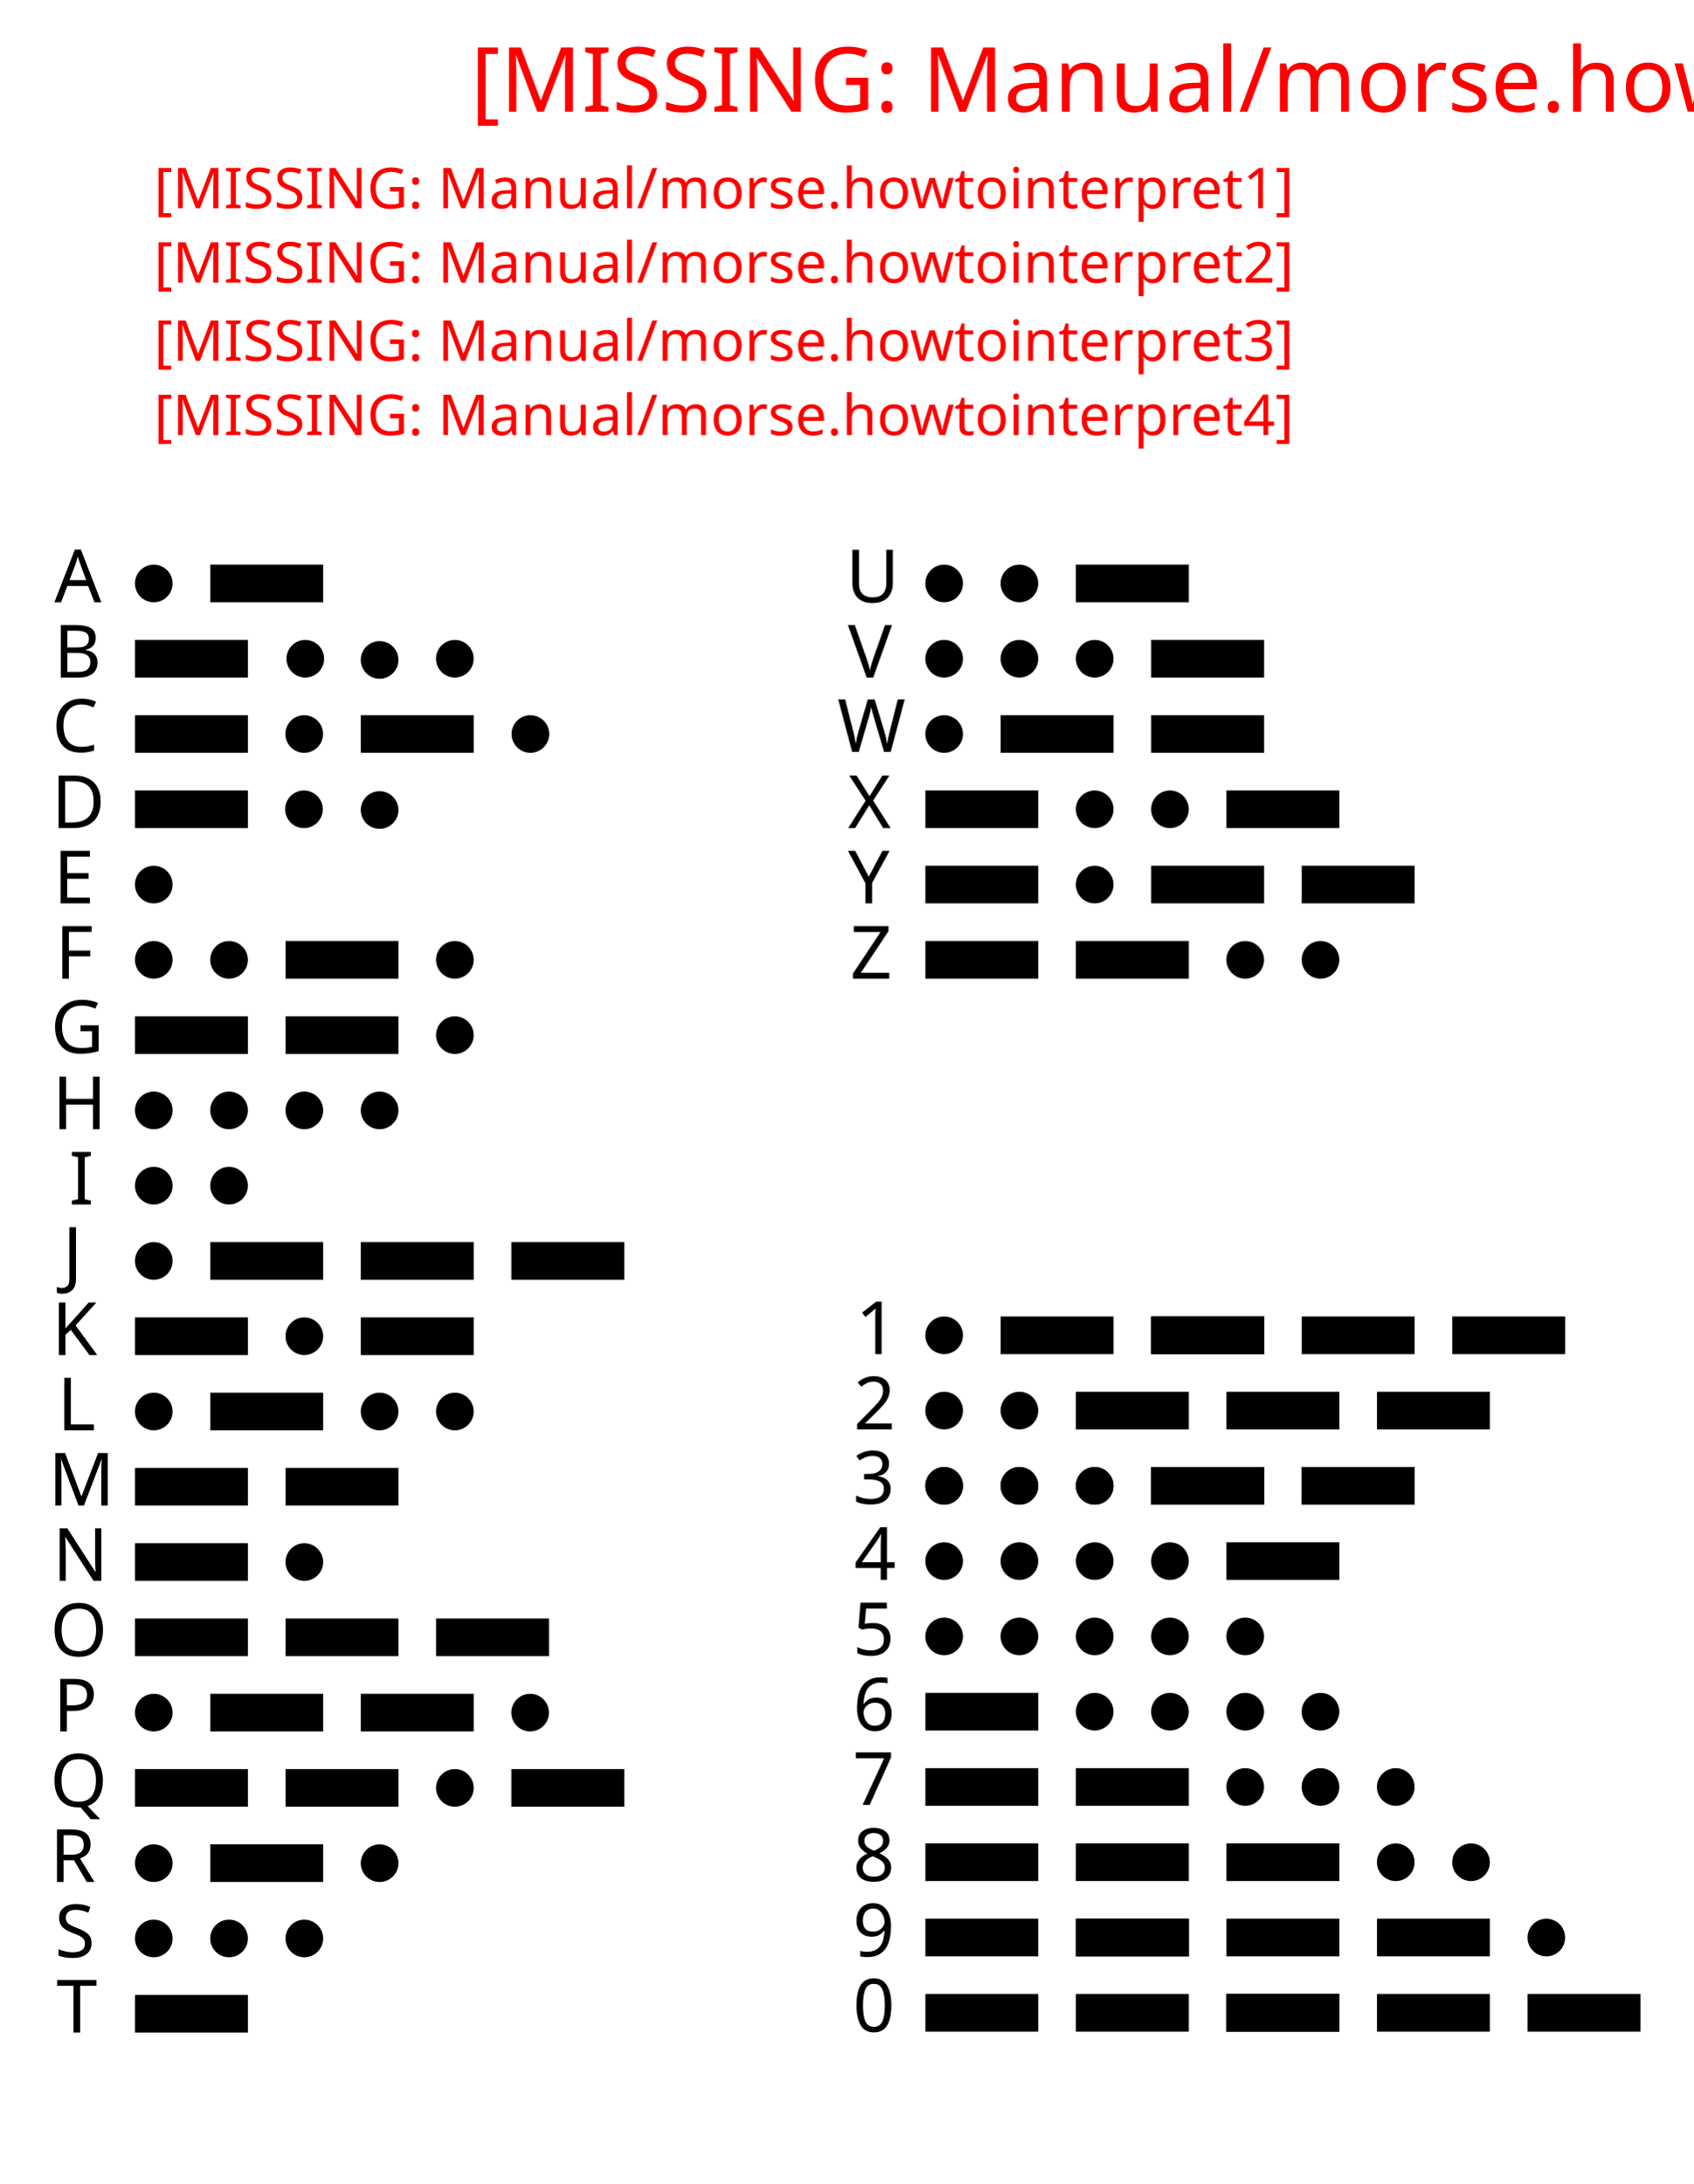
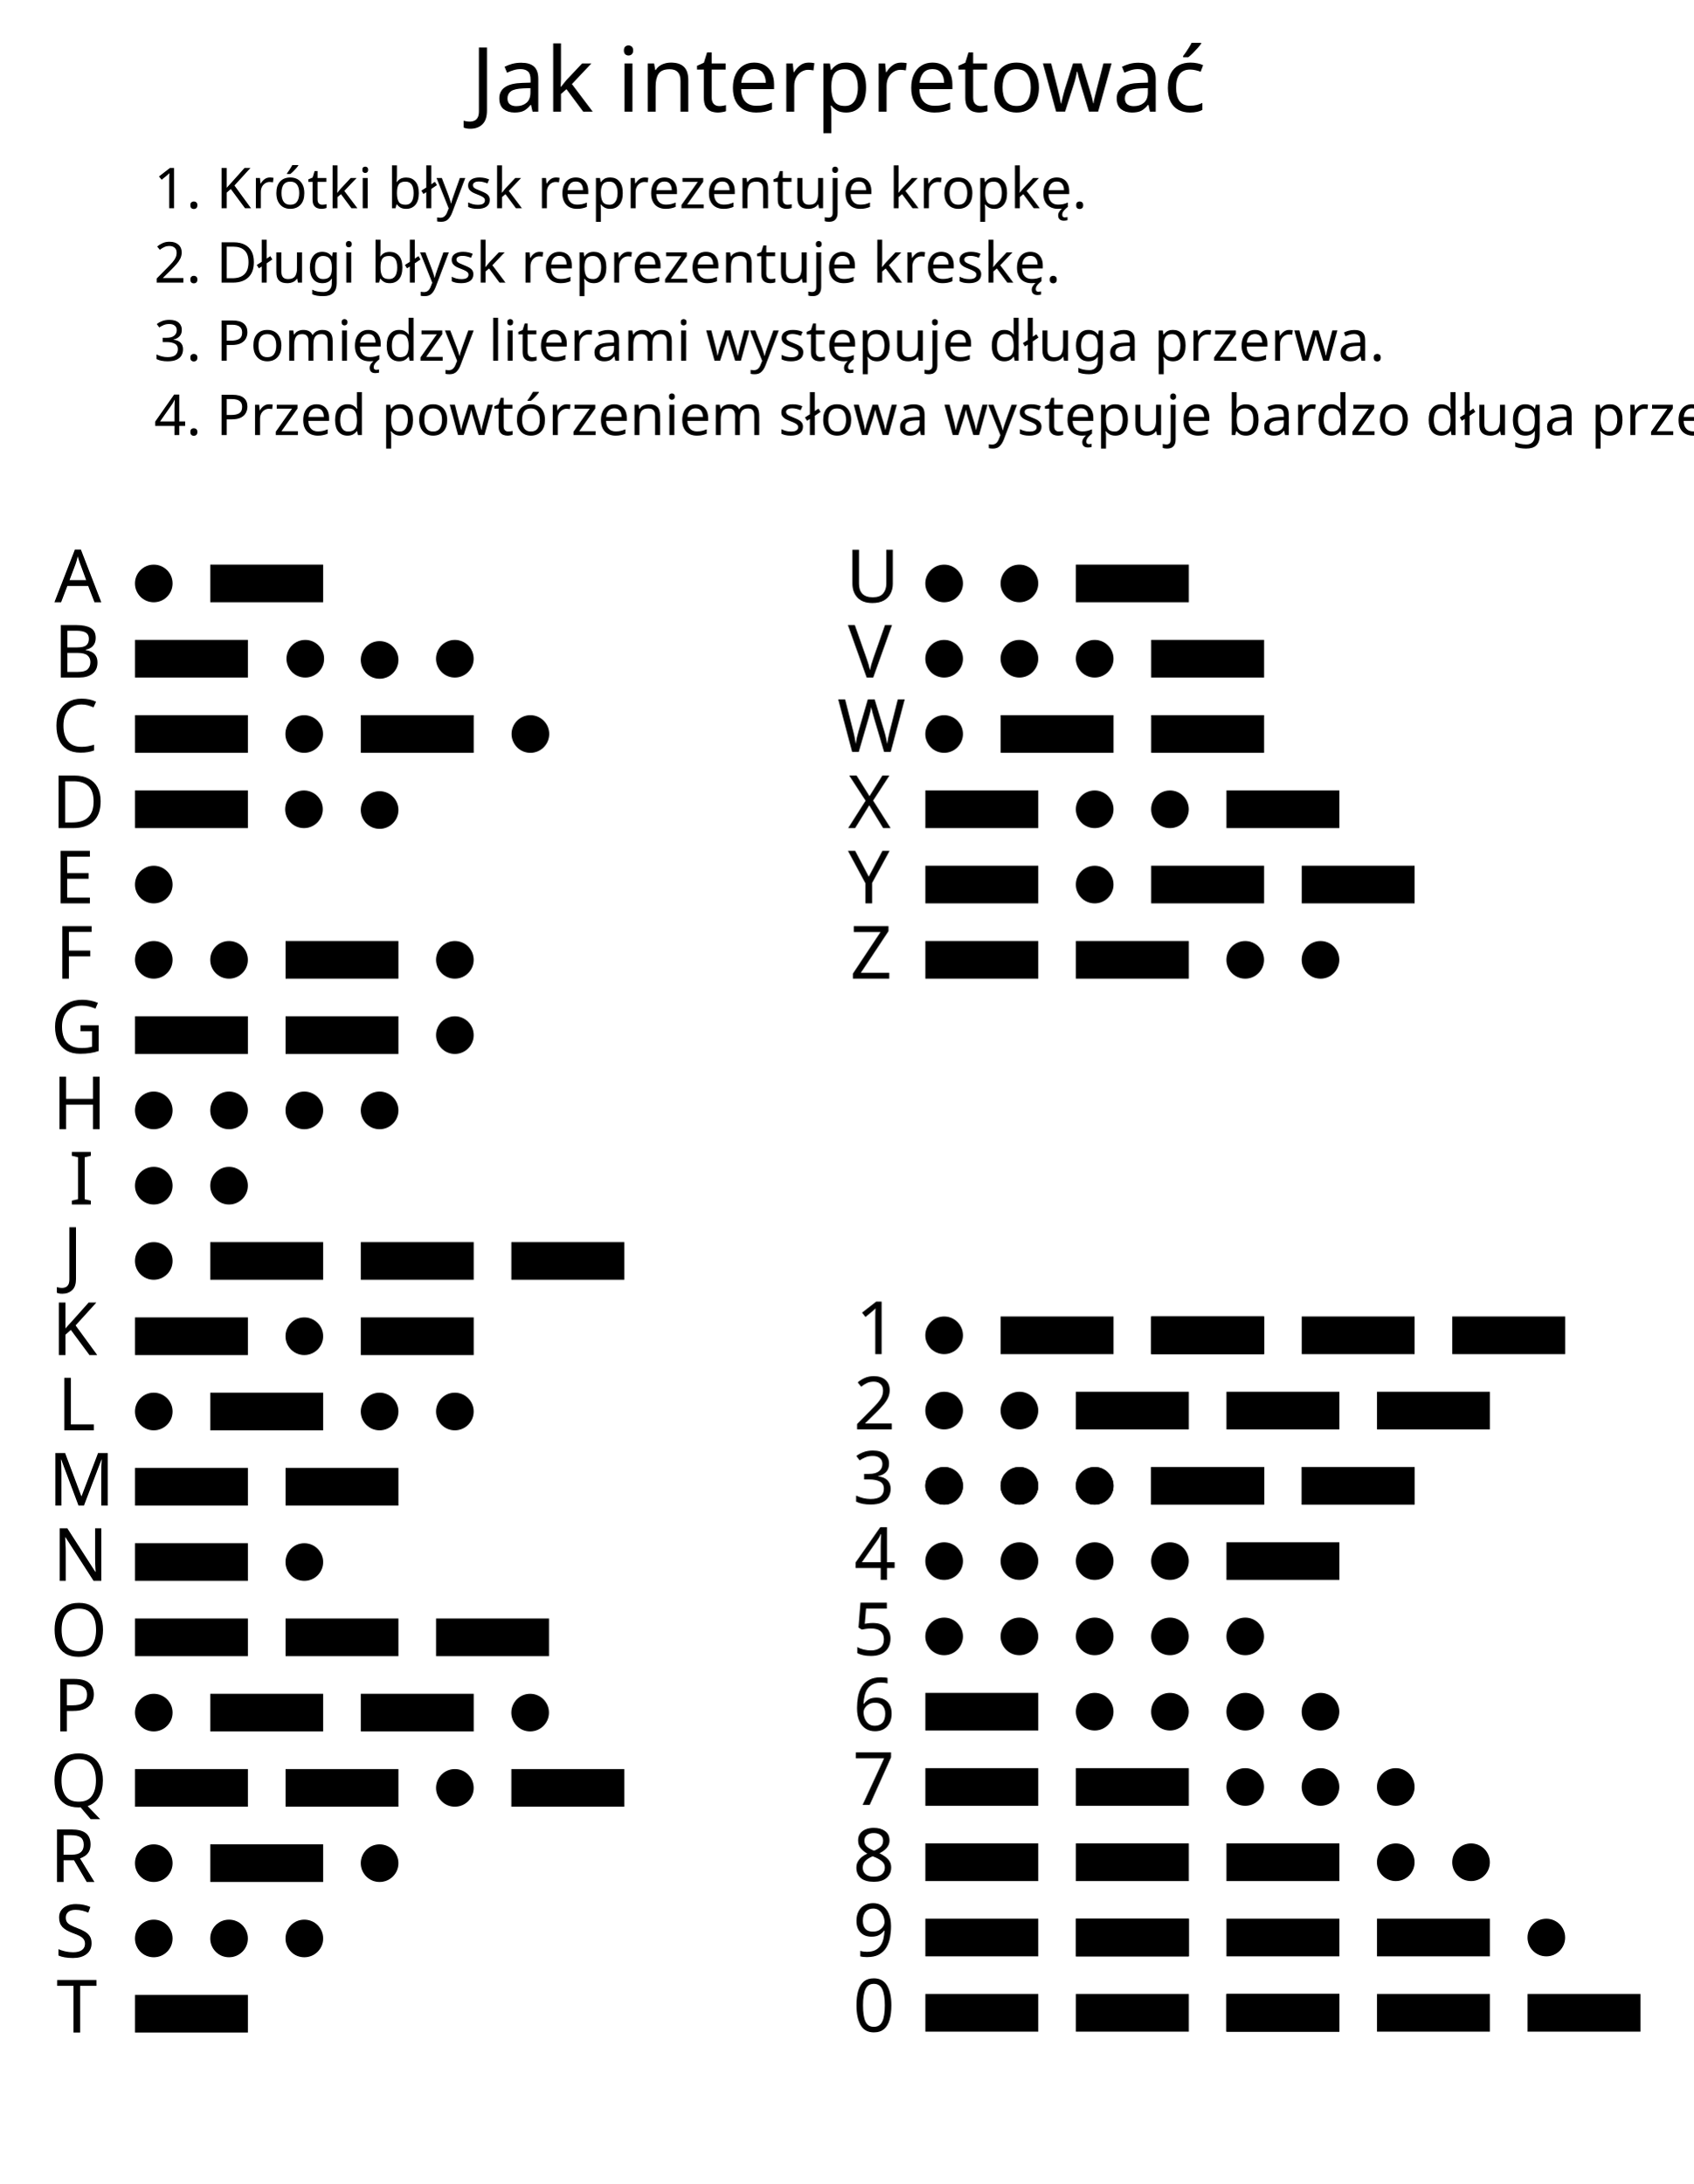
<svg xmlns="http://www.w3.org/2000/svg" xmlns:xlink="http://www.w3.org/1999/xlink" version="1.0" width="450" height="580" viewBox="0 0 414.772 500.994" id="Layer_2" xml:space="preserve">
  <defs id="defs3017" />
-   <g id="g2643" font-family="sans-serif">
-     <text x="115.249" y="10.538" id="text2872" style="font-size:22px;font-family:Special Elite, Sans-Serif;" fill="#ff0000">[MISSING: Manual/morse.howtointerpretheader]</text>
-     <text xml:space="preserve" style="font-size:15px;font-style:normal;line-height:200%;letter-spacing:0px;word-spacing:0px;fill:#000000;fill-opacity:1;stroke:none;font-family:Special Elite, Sans-Serif" x="40.912" y="55.327" id="text3464" transform="matrix(0.9217156,0,0,0.9217156,0,-16.80051)" font-family="sans-serif">
-       <tspan id="tspan3466" x="40.912" y="55.327" fill="#ff0000">[MISSING: Manual/morse.howtointerpret1]</tspan>
-       <tspan x="40.912" y="75.077" id="tspan3468" fill="#ff0000">[MISSING: Manual/morse.howtointerpret2]</tspan>
-       <tspan x="40.912" y="95.827" id="tspan3470" fill="#ff0000">[MISSING: Manual/morse.howtointerpret3]</tspan>
-       <tspan x="40.912" y="115.577" id="tspan3472" fill="#ff0000">[MISSING: Manual/morse.howtointerpret4]</tspan>
+   <g id="g2643">
+     <text x="115.249" y="10.538" id="text2872" style="font-size:22px;font-family:Special Elite, Sans-Serif;">Jak interpretować</text>
+     <text xml:space="preserve" style="font-size:15px;font-style:normal;line-height:200%;letter-spacing:0px;word-spacing:0px;fill:#000000;fill-opacity:1;stroke:none;font-family:Special Elite, Sans-Serif" x="40.912" y="55.327" id="text3464" transform="matrix(0.9217156,0,0,0.9217156,0,-16.80051)">
+       <tspan id="tspan3466" x="40.912" y="55.327">1. Krótki błysk reprezentuje kropkę.</tspan>
+       <tspan x="40.912" y="75.077" id="tspan3468">2. Długi błysk reprezentuje kreskę.</tspan>
+       <tspan x="40.912" y="95.827" id="tspan3470">3. Pomiędzy literami występuje długa przerwa.</tspan>
+       <tspan x="40.912" y="115.577" id="tspan3472">4. Przed powtórzeniem słowa występuje bardzo długa przerwa.</tspan>
    </text>
  </g>
  <g transform="translate(-3.816479,0)" id="g3272">
    <g transform="translate(-18.43432,0)" id="g3132">
      <circle cx="39.4" cy="141.48" r="3.555" transform="matrix(1.296365,0,0,1.296365,202.3859,-57.34044)" id="circle3554" />
      <rect width="27.651" height="9.217" x="285.732" y="121.457" id="rect3556" />
      <circle cx="39.4" cy="141.48" r="3.555" transform="matrix(1.296365,0,0,1.296365,220.8202,-57.34044)" id="circle3558" />
      <circle cx="39.4" cy="141.48" r="3.555" transform="matrix(1.296365,0,0,1.296365,202.3859,-38.90613)" id="circle3560" />
      <circle cx="39.4" cy="141.48" r="3.555" transform="matrix(1.296365,0,0,1.296365,220.8202,-38.90613)" id="circle3562" />
      <circle cx="39.4" cy="141.48" r="3.555" transform="matrix(1.296365,0,0,1.296365,239.2545,-38.90613)" id="circle3564" />
      <rect width="27.651" height="9.217" x="304.166" y="139.891" id="rect3566" />
      <circle cx="39.4" cy="141.48" r="3.555" transform="matrix(1.296365,0,0,1.296365,202.3859,-20.47182)" id="circle3568" />
      <rect width="27.651" height="9.217" x="267.298" y="158.325" id="rect3570" />
      <rect width="27.651" height="9.217" x="304.166" y="158.325" id="rect3572" />
      <rect width="27.651" height="9.217" x="248.863" y="176.76" id="rect3574" />
      <circle cx="39.4" cy="141.48" r="3.555" transform="matrix(1.296365,0,0,1.296365,239.2545,-2.037504)" id="circle3576" />
      <circle cx="39.4" cy="141.48" r="3.555" transform="matrix(1.296365,0,0,1.296365,257.6889,-2.037504)" id="circle3578" />
      <rect width="27.651" height="9.217" x="322.6" y="176.76" id="rect3580" />
      <rect width="27.651" height="9.217" x="248.863" y="195.194" id="rect3588" />
      <rect width="27.651" height="9.217" x="304.166" y="195.194" id="rect3590" />
      <rect width="27.651" height="9.217" x="341.035" y="195.194" id="rect3592" />
      <circle cx="39.4" cy="141.48" r="3.555" transform="matrix(1.296365,0,0,1.296365,239.2545,16.39681)" id="circle3594" />
      <rect width="27.651" height="9.217" x="248.863" y="213.628" id="rect3596" />
      <rect width="27.651" height="9.217" x="285.732" y="213.628" id="rect3598" />
      <circle cx="39.4" cy="141.48" r="3.555" transform="matrix(1.296365,0,0,1.296365,276.1232,34.83112)" id="circle3600" />
      <circle cx="39.4" cy="141.48" r="3.555" transform="matrix(1.296365,0,0,1.296365,294.5575,34.83112)" id="circle3602" />
      <g transform="translate(-1.849737,0)" id="g2615">
        <text x="231.225" y="130.674" id="text3604" xml:space="preserve" style="font-size:18px;font-family:Special Elite, Sans-Serif">U</text>
        <text x="231.748" y="149.108" id="text3608" xml:space="preserve" style="font-size:18px;font-family:Special Elite, Sans-Serif">V</text>
        <text x="229.155" y="167.318" id="text3612" xml:space="preserve" style="font-size:18px;font-family:Special Elite, Sans-Serif">W</text>
        <text x="231.734" y="185.977" id="text3616" xml:space="preserve" style="font-size:18px;font-family:Special Elite, Sans-Serif">X</text>
        <text x="231.761" y="204.411" id="text3620" xml:space="preserve" style="font-size:18px;font-family:Special Elite, Sans-Serif">Y</text>
        <text x="232.279" y="222.846" id="text3624" xml:space="preserve" style="font-size:18px;font-family:Special Elite, Sans-Serif">Z</text>
      </g>
    </g>
    <g id="g3169">
      <circle cx="39.4" cy="141.48" r="3.555" transform="matrix(1.296365,0,0,1.296365,-9.608658,-57.34044)" id="circle2870" />
      <rect width="27.651" height="9.217" x="55.303" y="121.457" id="rect3010" />
      <circle cx="39.4" cy="141.48" r="3.555" transform="matrix(1.296365,0,0,1.296365,27.49629,-38.90613)" id="circle3324" />
      <circle cx="39.4" cy="141.48" r="3.555" transform="matrix(1.296365,0,0,1.296365,45.69428,-38.61128)" id="circle3326" />
      <circle cx="39.4" cy="141.48" r="3.555" transform="matrix(1.296365,0,0,1.296365,64.12268,-38.90613)" id="circle3328" />
      <rect width="27.651" height="9.217" x="36.869" y="158.325" id="rect3330" />
      <circle cx="39.4" cy="141.48" r="3.555" transform="matrix(1.296365,0,0,1.296365,27.23125,-20.47181)" id="circle3332" />
      <rect width="27.651" height="9.217" x="92.172" y="158.325" id="rect3334" />
      <circle cx="39.4" cy="141.48" r="3.555" transform="matrix(1.296365,0,0,1.296365,82.62363,-20.47181)" id="circle3336" />
      <rect width="27.651" height="9.217" x="36.869" y="176.76" id="rect3338" />
      <circle cx="39.4" cy="141.48" r="3.555" transform="matrix(1.296365,0,0,1.296365,27.17162,-2.037504)" id="circle3340" />
      <circle cx="39.4" cy="141.48" r="3.555" transform="matrix(1.296365,0,0,1.296365,45.69428,-1.859714)" id="circle3342" />
      <circle cx="39.4" cy="141.48" r="3.555" transform="matrix(1.296365,0,0,1.296365,-9.608658,16.39681)" id="circle3412" />
      <circle cx="39.4" cy="141.48" r="3.555" transform="matrix(1.296365,0,0,1.296365,-9.608657,34.83112)" id="circle3414" />
      <circle cx="39.4" cy="141.48" r="3.555" transform="matrix(1.296365,0,0,1.296365,8.825654,34.83112)" id="circle3416" />
      <rect width="27.651" height="9.217" x="73.737" y="213.628" id="rect3420" />
      <circle cx="39.4" cy="141.48" r="3.555" transform="matrix(1.296365,0,0,1.296365,64.12859,34.83112)" id="circle3422" />
      <rect width="27.651" height="9.217" x="36.869" y="232.063" id="rect3424" />
      <rect width="27.651" height="9.217" x="73.737" y="232.063" id="rect3426" />
      <circle cx="39.4" cy="141.48" r="3.555" transform="matrix(1.296365,0,0,1.296365,64.12859,53.26543)" id="circle3428" />
      <circle cx="39.4" cy="141.48" r="3.555" transform="matrix(1.296365,0,0,1.296365,-9.608658,71.69974)" id="circle3458" />
      <circle cx="39.4" cy="141.48" r="3.555" transform="matrix(1.296365,0,0,1.296365,8.825653,71.69974)" id="circle3460" />
      <circle cx="39.4" cy="141.48" r="3.555" transform="matrix(1.296365,0,0,1.296365,27.25997,71.69974)" id="circle3462" />
      <circle cx="39.4" cy="141.48" r="3.555" transform="matrix(1.296365,0,0,1.296365,45.69428,71.69974)" id="circle3464" />
      <circle cx="39.4" cy="141.48" r="3.555" transform="matrix(1.296365,0,0,1.296365,-9.608658,90.13405)" id="circle3466" />
      <circle cx="39.4" cy="141.48" r="3.555" transform="matrix(1.296365,0,0,1.296365,8.825654,90.13405)" id="circle3468" />
      <circle cx="39.4" cy="141.48" r="3.555" transform="matrix(1.296365,0,0,1.296365,-9.608658,108.5684)" id="circle3470" />
      <rect width="27.651" height="9.217" x="55.303" y="287.366" id="rect3472" />
      <rect width="27.651" height="9.217" x="92.172" y="287.366" id="rect3474" />
      <rect width="27.651" height="9.217" x="129.04" y="287.366" id="rect3476" />
      <rect width="27.651" height="9.217" x="36.869" y="305.8" id="rect3478" />
      <circle cx="39.4" cy="141.48" r="3.555" transform="matrix(1.296365,0,0,1.296365,27.25997,127.0027)" id="circle3480" />
      <rect width="27.651" height="9.217" x="92.172" y="305.8" id="rect3482" />
      <circle cx="39.4" cy="141.48" r="3.555" transform="matrix(1.296365,0,0,1.296365,-9.608658,145.437)" id="circle3484" />
      <rect width="27.651" height="9.217" x="55.303" y="324.234" id="rect3486" />
      <circle cx="39.4" cy="141.48" r="3.555" transform="matrix(1.296365,0,0,1.296365,45.69428,145.437)" id="circle3488" />
      <circle cx="39.4" cy="141.48" r="3.555" transform="matrix(1.296365,0,0,1.296365,64.12859,145.437)" id="circle3490" />
      <rect width="27.651" height="9.217" x="36.869" y="342.669" id="rect3492" />
      <rect width="27.651" height="9.217" x="73.737" y="342.669" id="rect3494" />
      <rect width="27.651" height="9.217" x="36.869" y="361.103" id="rect3496" />
      <circle cx="39.4" cy="141.48" r="3.555" transform="matrix(1.296365,0,0,1.296365,27.25997,182.3056)" id="circle3498" />
      <rect width="27.651" height="9.217" x="36.869" y="379.537" id="rect3500" />
      <rect width="27.651" height="9.217" x="73.737" y="379.537" id="rect3502" />
      <rect width="27.651" height="9.217" x="110.606" y="379.537" id="rect3504" />
      <circle cx="39.4" cy="141.48" r="3.555" transform="matrix(1.296365,0,0,1.296365,-9.608658,219.1742)" id="circle3506" />
      <rect width="27.651" height="9.217" x="55.303" y="397.971" id="rect3508" />
      <rect width="27.651" height="9.217" x="92.172" y="397.971" id="rect3510" />
      <circle cx="39.4" cy="141.48" r="3.555" transform="matrix(1.296365,0,0,1.296365,82.5629,219.1742)" id="circle3512" />
      <rect width="27.651" height="9.217" x="36.869" y="416.406" id="rect3514" />
      <rect width="27.651" height="9.217" x="73.737" y="416.406" id="rect3516" />
      <circle cx="39.4" cy="141.48" r="3.555" transform="matrix(1.296365,0,0,1.296365,64.12859,237.6085)" id="circle3518" />
      <rect width="27.651" height="9.217" x="129.04" y="416.406" id="rect3520" />
      <circle cx="39.4" cy="141.48" r="3.555" transform="matrix(1.296365,0,0,1.296365,-9.608657,256.0428)" id="circle3522" />
      <rect width="27.651" height="9.217" x="55.303" y="434.84" id="rect3524" />
      <circle cx="39.4" cy="141.48" r="3.555" transform="matrix(1.296365,0,0,1.296365,45.69428,256.0428)" id="circle3526" />
      <circle cx="39.4" cy="141.48" r="3.555" transform="matrix(1.296365,0,0,1.296365,27.25997,274.4772)" id="circle3528" />
      <circle cx="39.4" cy="141.48" r="3.555" transform="matrix(1.296365,0,0,1.296365,8.825654,274.4772)" id="circle3530" />
      <circle cx="39.4" cy="141.48" r="3.555" transform="matrix(1.296365,0,0,1.296365,-9.608657,274.4772)" id="circle3532" />
      <rect width="27.651" height="9.217" x="36.869" y="471.709" id="rect3534" />
      <g id="g2573">
        <text x="17.138" y="130.674" id="text3309" xml:space="preserve" style="font-size:18px;font-family:Special Elite, Sans-Serif">A</text>
        <text x="16.954" y="149.108" id="text3344" xml:space="preserve" style="font-size:18px;font-family:Special Elite, Sans-Serif">B</text>
        <text x="16.535" y="167.318" id="text3350" xml:space="preserve" style="font-size:18px;font-family:Special Elite, Sans-Serif">C</text>
        <text x="16.409" y="185.977" id="text3356" xml:space="preserve" style="font-size:18px;font-family:Special Elite, Sans-Serif">D</text>
        <text x="16.904" y="204.411" id="text3360" xml:space="preserve" style="font-size:18px;font-family:Special Elite, Sans-Serif">E</text>
        <text x="17.323" y="222.846" id="text3364" xml:space="preserve" style="font-size:18px;font-family:Special Elite, Sans-Serif">F</text>
        <text x="16.202" y="241.055" id="text3368" xml:space="preserve" style="font-size:18px;font-family:Special Elite, Sans-Serif">G</text>
        <text x="16.634" y="259.714" id="text3372" xml:space="preserve" style="font-size:18px;font-family:Special Elite, Sans-Serif">H</text>
        <text x="20.694" y="278.148" id="text3376" xml:space="preserve" style="font-size:18px;font-family:Special Elite, Sans-Serif">I</text>
        <text x="19.145" y="296.583" id="text3380" xml:space="preserve" style="font-size:18px;font-family:Special Elite, Sans-Serif">J</text>
        <text x="16.481" y="315.017" id="text3384" xml:space="preserve" style="font-size:18px;font-family:Special Elite, Sans-Serif">K</text>
        <text x="17.813" y="333.451" id="text3388" xml:space="preserve" style="font-size:18px;font-family:Special Elite, Sans-Serif">L</text>
        <text x="15.621" y="351.886" id="text3392" xml:space="preserve" style="font-size:18px;font-family:Special Elite, Sans-Serif">M</text>
        <text x="16.684" y="370.32" id="text3396" xml:space="preserve" style="font-size:18px;font-family:Special Elite, Sans-Serif">N</text>
        <text x="16.085" y="388.754" id="text3400" xml:space="preserve" style="font-size:18px;font-family:Special Elite, Sans-Serif">O</text>
        <text x="16.058" y="425.623" id="text3404" xml:space="preserve" style="font-size:18px;font-family:Special Elite, Sans-Serif">Q</text>
        <text x="16.828" y="407.189" id="text3408" xml:space="preserve" style="font-size:18px;font-family:Special Elite, Sans-Serif">P</text>
        <text x="16.022" y="444.057" id="text3536" xml:space="preserve" style="font-size:18px;font-family:Special Elite, Sans-Serif">R</text>
        <text x="17.206" y="462.492" id="text3540" xml:space="preserve" style="font-size:18px;font-family:Special Elite, Sans-Serif">S</text>
        <text x="17.624" y="480.926" id="text3544" xml:space="preserve" style="font-size:18px;font-family:Special Elite, Sans-Serif">T</text>
      </g>
      <use transform="translate(-18.43431,18.43431)" id="use2703" x="0" y="0" width="414.772" height="500.994" xlink:href="#rect3010" />
    </g>
    <g transform="translate(-18.43431,64.2951)" id="g3051">
      <use transform="translate(211.9946,119.823)" id="use2707" x="0" y="0" width="414.772" height="500.994" xlink:href="#rect3010" />
      <use transform="translate(248.8632,119.823)" id="use2709" x="0" y="0" width="414.772" height="500.994" xlink:href="#rect3010" />
      <use id="use2711" x="0" y="0" width="414.772" height="500.994" xlink:href="#use2709" />
      <use transform="translate(285.7318,119.823)" id="use2713" x="0" y="0" width="414.772" height="500.994" xlink:href="#rect3010" />
      <use transform="translate(322.6005,119.823)" id="use2715" x="0" y="0" width="414.772" height="500.994" xlink:href="#rect3010" />
      <use transform="translate(211.9946,119.823)" id="use2717" x="0" y="0" width="414.772" height="500.994" xlink:href="#circle2870" />
      <use transform="translate(211.9946,138.2573)" id="use2719" x="0" y="0" width="414.772" height="500.994" xlink:href="#circle2870" />
      <use transform="translate(230.4289,138.2573)" id="use2721" x="0" y="0" width="414.772" height="500.994" xlink:href="#circle2870" />
      <use transform="translate(230.4289,138.2573)" id="use2723" x="0" y="0" width="414.772" height="500.994" xlink:href="#rect3010" />
      <use transform="translate(267.2975,138.2573)" id="use2725" x="0" y="0" width="414.772" height="500.994" xlink:href="#rect3010" />
      <use transform="translate(304.1661,138.2573)" id="use2727" x="0" y="0" width="414.772" height="500.994" xlink:href="#rect3010" />
      <use transform="translate(211.9946,156.6916)" id="use2779" x="0" y="0" width="414.772" height="500.994" xlink:href="#circle2870" />
      <use transform="translate(18.43431,4.0522843e-6)" id="use2781" x="0" y="0" width="414.772" height="500.994" xlink:href="#use2779" />
      <use transform="translate(18.43431,0)" id="use2783" x="0" y="0" width="414.772" height="500.994" xlink:href="#use2781" />
      <use transform="translate(18.43431,18.43431)" id="use2785" x="0" y="0" width="414.772" height="500.994" xlink:href="#use2723" />
      <use transform="translate(36.86862,9.8155382e-8)" id="use2787" x="0" y="0" width="414.772" height="500.994" xlink:href="#use2785" />
      <use transform="translate(2.324722e-7,18.43431)" id="use2789" x="0" y="0" width="414.772" height="500.994" xlink:href="#use2779" />
      <use transform="translate(18.43431,7.8636818e-8)" id="use2791" x="0" y="0" width="414.772" height="500.994" xlink:href="#use2789" />
      <use transform="translate(18.43431,0)" id="use2793" x="0" y="0" width="414.772" height="500.994" xlink:href="#use2791" />
      <use transform="translate(18.43431,0)" id="use2795" x="0" y="0" width="414.772" height="500.994" xlink:href="#use2793" />
      <use transform="translate(18.43431,18.43431)" id="use2797" x="0" y="0" width="414.772" height="500.994" xlink:href="#use2785" />
      <use transform="translate(-2.3247221e-7,18.43431)" id="use2799" x="0" y="0" width="414.772" height="500.994" xlink:href="#use2789" />
      <use transform="translate(18.43431,-4.2724257e-8)" id="use2801" x="0" y="0" width="414.772" height="500.994" xlink:href="#use2799" />
      <use transform="translate(18.43431,0)" id="use2803" x="0" y="0" width="414.772" height="500.994" xlink:href="#use2801" />
      <use transform="translate(18.43431,0)" id="use2805" x="0" y="0" width="414.772" height="500.994" xlink:href="#use2803" />
      <use transform="translate(18.43431,0)" id="use2807" x="0" y="0" width="414.772" height="500.994" xlink:href="#use2805" />
      <use transform="translate(36.86862,36.86862)" id="use2809" x="0" y="0" width="414.772" height="500.994" xlink:href="#use2789" />
      <use transform="translate(36.86862,36.86862)" id="use2811" x="0" y="0" width="414.772" height="500.994" xlink:href="#use2791" />
      <use transform="translate(36.86862,36.86862)" id="use2813" x="0" y="0" width="414.772" height="500.994" xlink:href="#use2793" />
      <use transform="translate(36.86862,36.86862)" id="use2815" x="0" y="0" width="414.772" height="500.994" xlink:href="#use2795" />
      <use transform="translate(-73.73725,36.86862)" id="use2817" x="0" y="0" width="414.772" height="500.994" xlink:href="#use2797" />
      <use id="use2819" x="0" y="0" width="414.772" height="500.994" xlink:href="#use2779" />
      <use id="use2821" x="0" y="0" width="414.772" height="500.994" xlink:href="#use2781" />
      <use id="use2823" x="0" y="0" width="414.772" height="500.994" xlink:href="#use2783" />
      <use id="use2825" x="0" y="0" width="414.772" height="500.994" xlink:href="#use2785" />
      <use id="use2827" x="0" y="0" width="414.772" height="500.994" xlink:href="#use2787" />
      <use transform="translate(73.73724,73.73725)" id="use2829" x="0" y="0" width="414.772" height="500.994" xlink:href="#use2779" />
      <use transform="translate(73.73724,73.73724)" id="use2831" x="0" y="0" width="414.772" height="500.994" xlink:href="#use2781" />
      <use transform="translate(73.73724,73.73724)" id="use2833" x="0" y="0" width="414.772" height="500.994" xlink:href="#use2783" />
      <use transform="translate(-55.30293,73.73724)" id="use2845" x="0" y="0" width="414.772" height="500.994" xlink:href="#use2825" />
      <use transform="translate(-55.30293,73.73725)" id="use2847" x="0" y="0" width="414.772" height="500.994" xlink:href="#use2827" />
      <use transform="translate(36.86862,18.43431)" id="use2849" x="0" y="0" width="414.772" height="500.994" xlink:href="#use2829" />
      <use transform="translate(36.86862,18.43431)" id="use2851" x="0" y="0" width="414.772" height="500.994" xlink:href="#use2831" />
      <use transform="translate(36.86862,18.43431)" id="use2855" x="0" y="0" width="414.772" height="500.994" xlink:href="#use2845" />
      <use transform="translate(36.86862,18.43431)" id="use2857" x="0" y="0" width="414.772" height="500.994" xlink:href="#use2847" />
      <use transform="translate(-36.86862,3.3648014e-7)" id="use2859" x="0" y="0" width="414.772" height="500.994" xlink:href="#use2855" />
      <use transform="translate(-18.43432,147.4745)" id="use2861" x="0" y="0" width="414.772" height="500.994" xlink:href="#use2707" />
      <use transform="translate(-18.43432,147.4745)" id="use2863" x="0" y="0" width="414.772" height="500.994" xlink:href="#use2709" />
      <use transform="translate(-18.43432,147.4745)" id="use2865" x="0" y="0" width="414.772" height="500.994" xlink:href="#use2711" />
      <use transform="translate(-18.43432,147.4745)" id="use2867" x="0" y="0" width="414.772" height="500.994" xlink:href="#use2713" />
      <use transform="translate(-18.43432,147.4745)" id="use2869" x="0" y="0" width="414.772" height="500.994" xlink:href="#use2715" />
      <use transform="translate(-110.6059,18.4343)" id="use2873" x="0" y="0" width="414.772" height="500.994" xlink:href="#use2869" />
      <use transform="translate(18.43431,18.43431)" id="use2875" x="0" y="0" width="414.772" height="500.994" xlink:href="#use2851" />
      <use transform="translate(36.86863,18.4343)" id="use2877" x="0" y="0" width="414.772" height="500.994" xlink:href="#use2861" />
      <use transform="translate(36.86863,18.4343)" id="use2879" x="0" y="0" width="414.772" height="500.994" xlink:href="#use2863" />
      <use transform="translate(36.86863,18.4343)" id="use2881" x="0" y="0" width="414.772" height="500.994" xlink:href="#use2865" />
      <use transform="translate(36.86863,18.4343)" id="use2883" x="0" y="0" width="414.772" height="500.994" xlink:href="#use2867" />
      <use transform="translate(36.86863,18.4343)" id="use2885" x="0" y="0" width="414.772" height="500.994" xlink:href="#use2869" />
      <g id="g3029">
        <text x="231.757" y="250.497" id="text2889" xml:space="preserve" style="font-size:18px;font-family:Special Elite, Sans-Serif">1</text>
        <text x="231.284" y="268.931" id="text2893" xml:space="preserve" style="font-size:18px;font-family:Special Elite, Sans-Serif">2</text>
        <text x="231.099" y="287.141" id="text2897" xml:space="preserve" style="font-size:18px;font-family:Special Elite, Sans-Serif">3</text>
        <text x="231.397" y="305.8" id="text2901" xml:space="preserve" style="font-size:18px;font-family:Special Elite, Sans-Serif">4</text>
        <text x="231.054" y="324.234" id="text2905" xml:space="preserve" style="font-size:18px;font-family:Special Elite, Sans-Serif">5</text>
        <text x="231.144" y="342.669" id="text2909" xml:space="preserve" style="font-size:18px;font-family:Special Elite, Sans-Serif">6</text>
        <text x="231.05" y="360.878" id="text2913" xml:space="preserve" style="font-size:18px;font-family:Special Elite, Sans-Serif">7</text>
        <text x="231.099" y="379.537" id="text2917" xml:space="preserve" style="font-size:18px;font-family:Special Elite, Sans-Serif">8</text>
        <text x="231.09" y="397.971" id="text2921" xml:space="preserve" style="font-size:18px;font-family:Special Elite, Sans-Serif">9</text>
        <text x="231.126" y="416.406" id="text2925" xml:space="preserve" style="font-size:18px;font-family:Special Elite, Sans-Serif">0</text>
      </g>
    </g>
  </g>
</svg>
